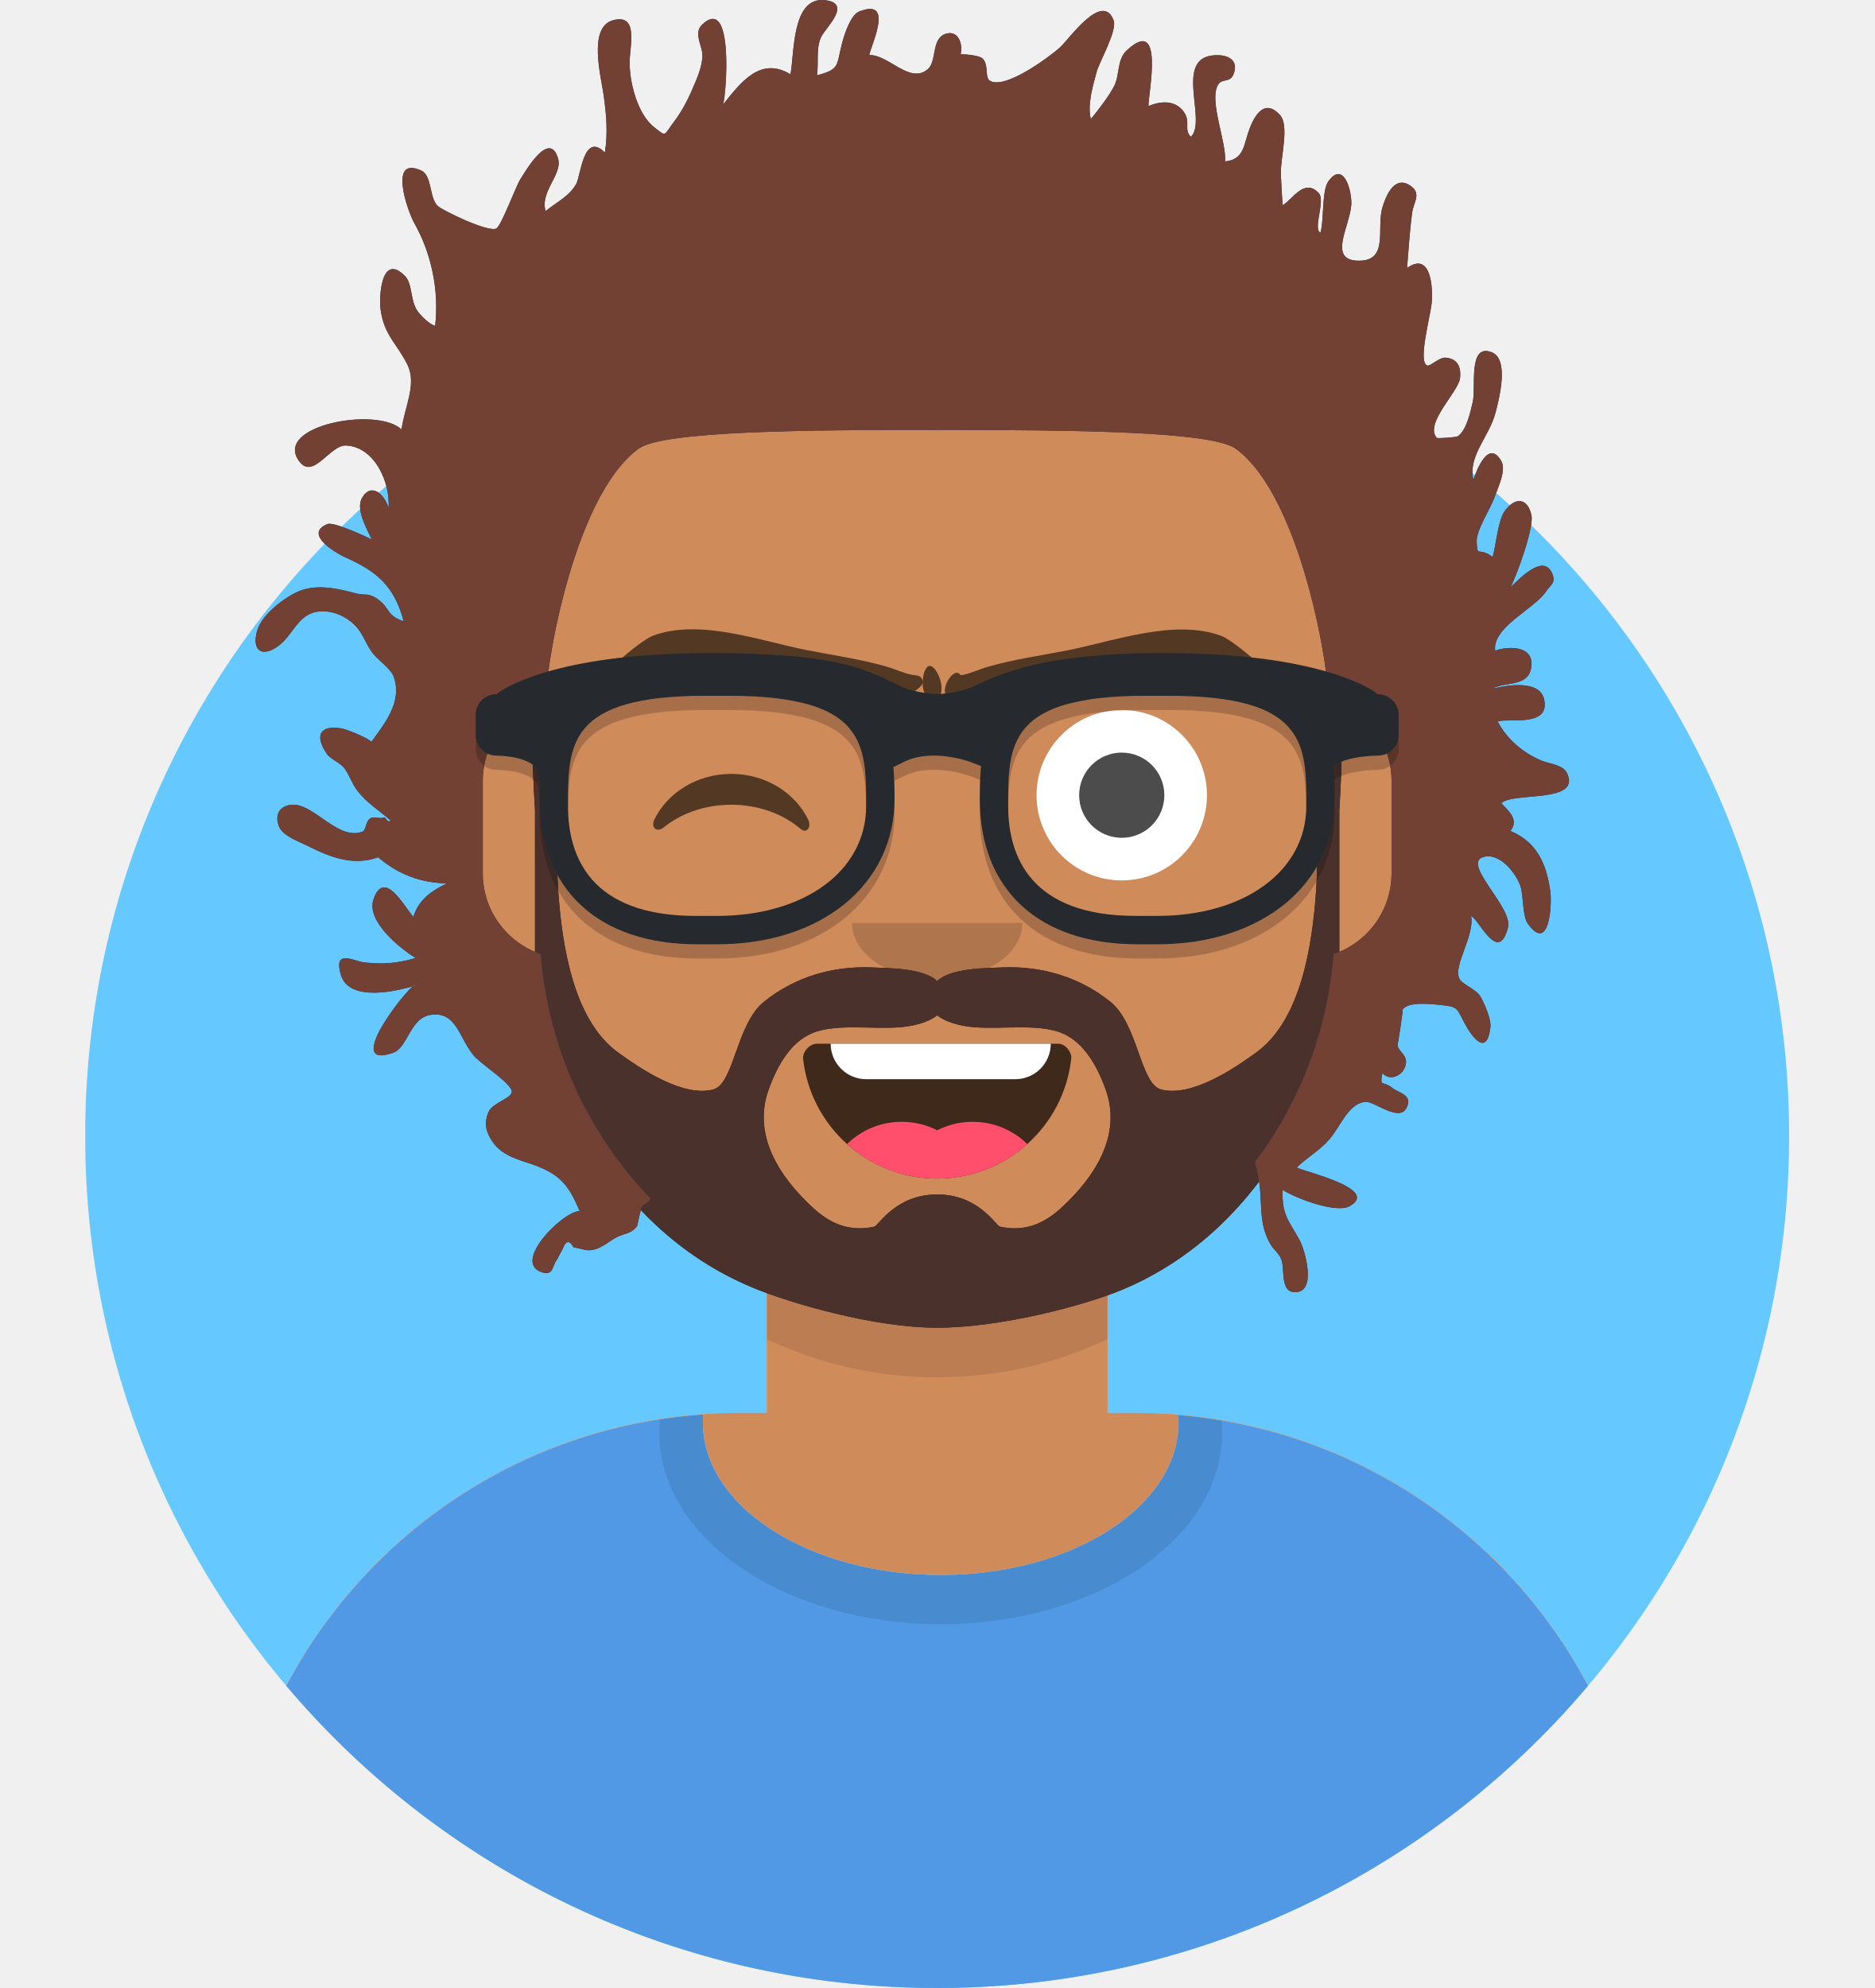
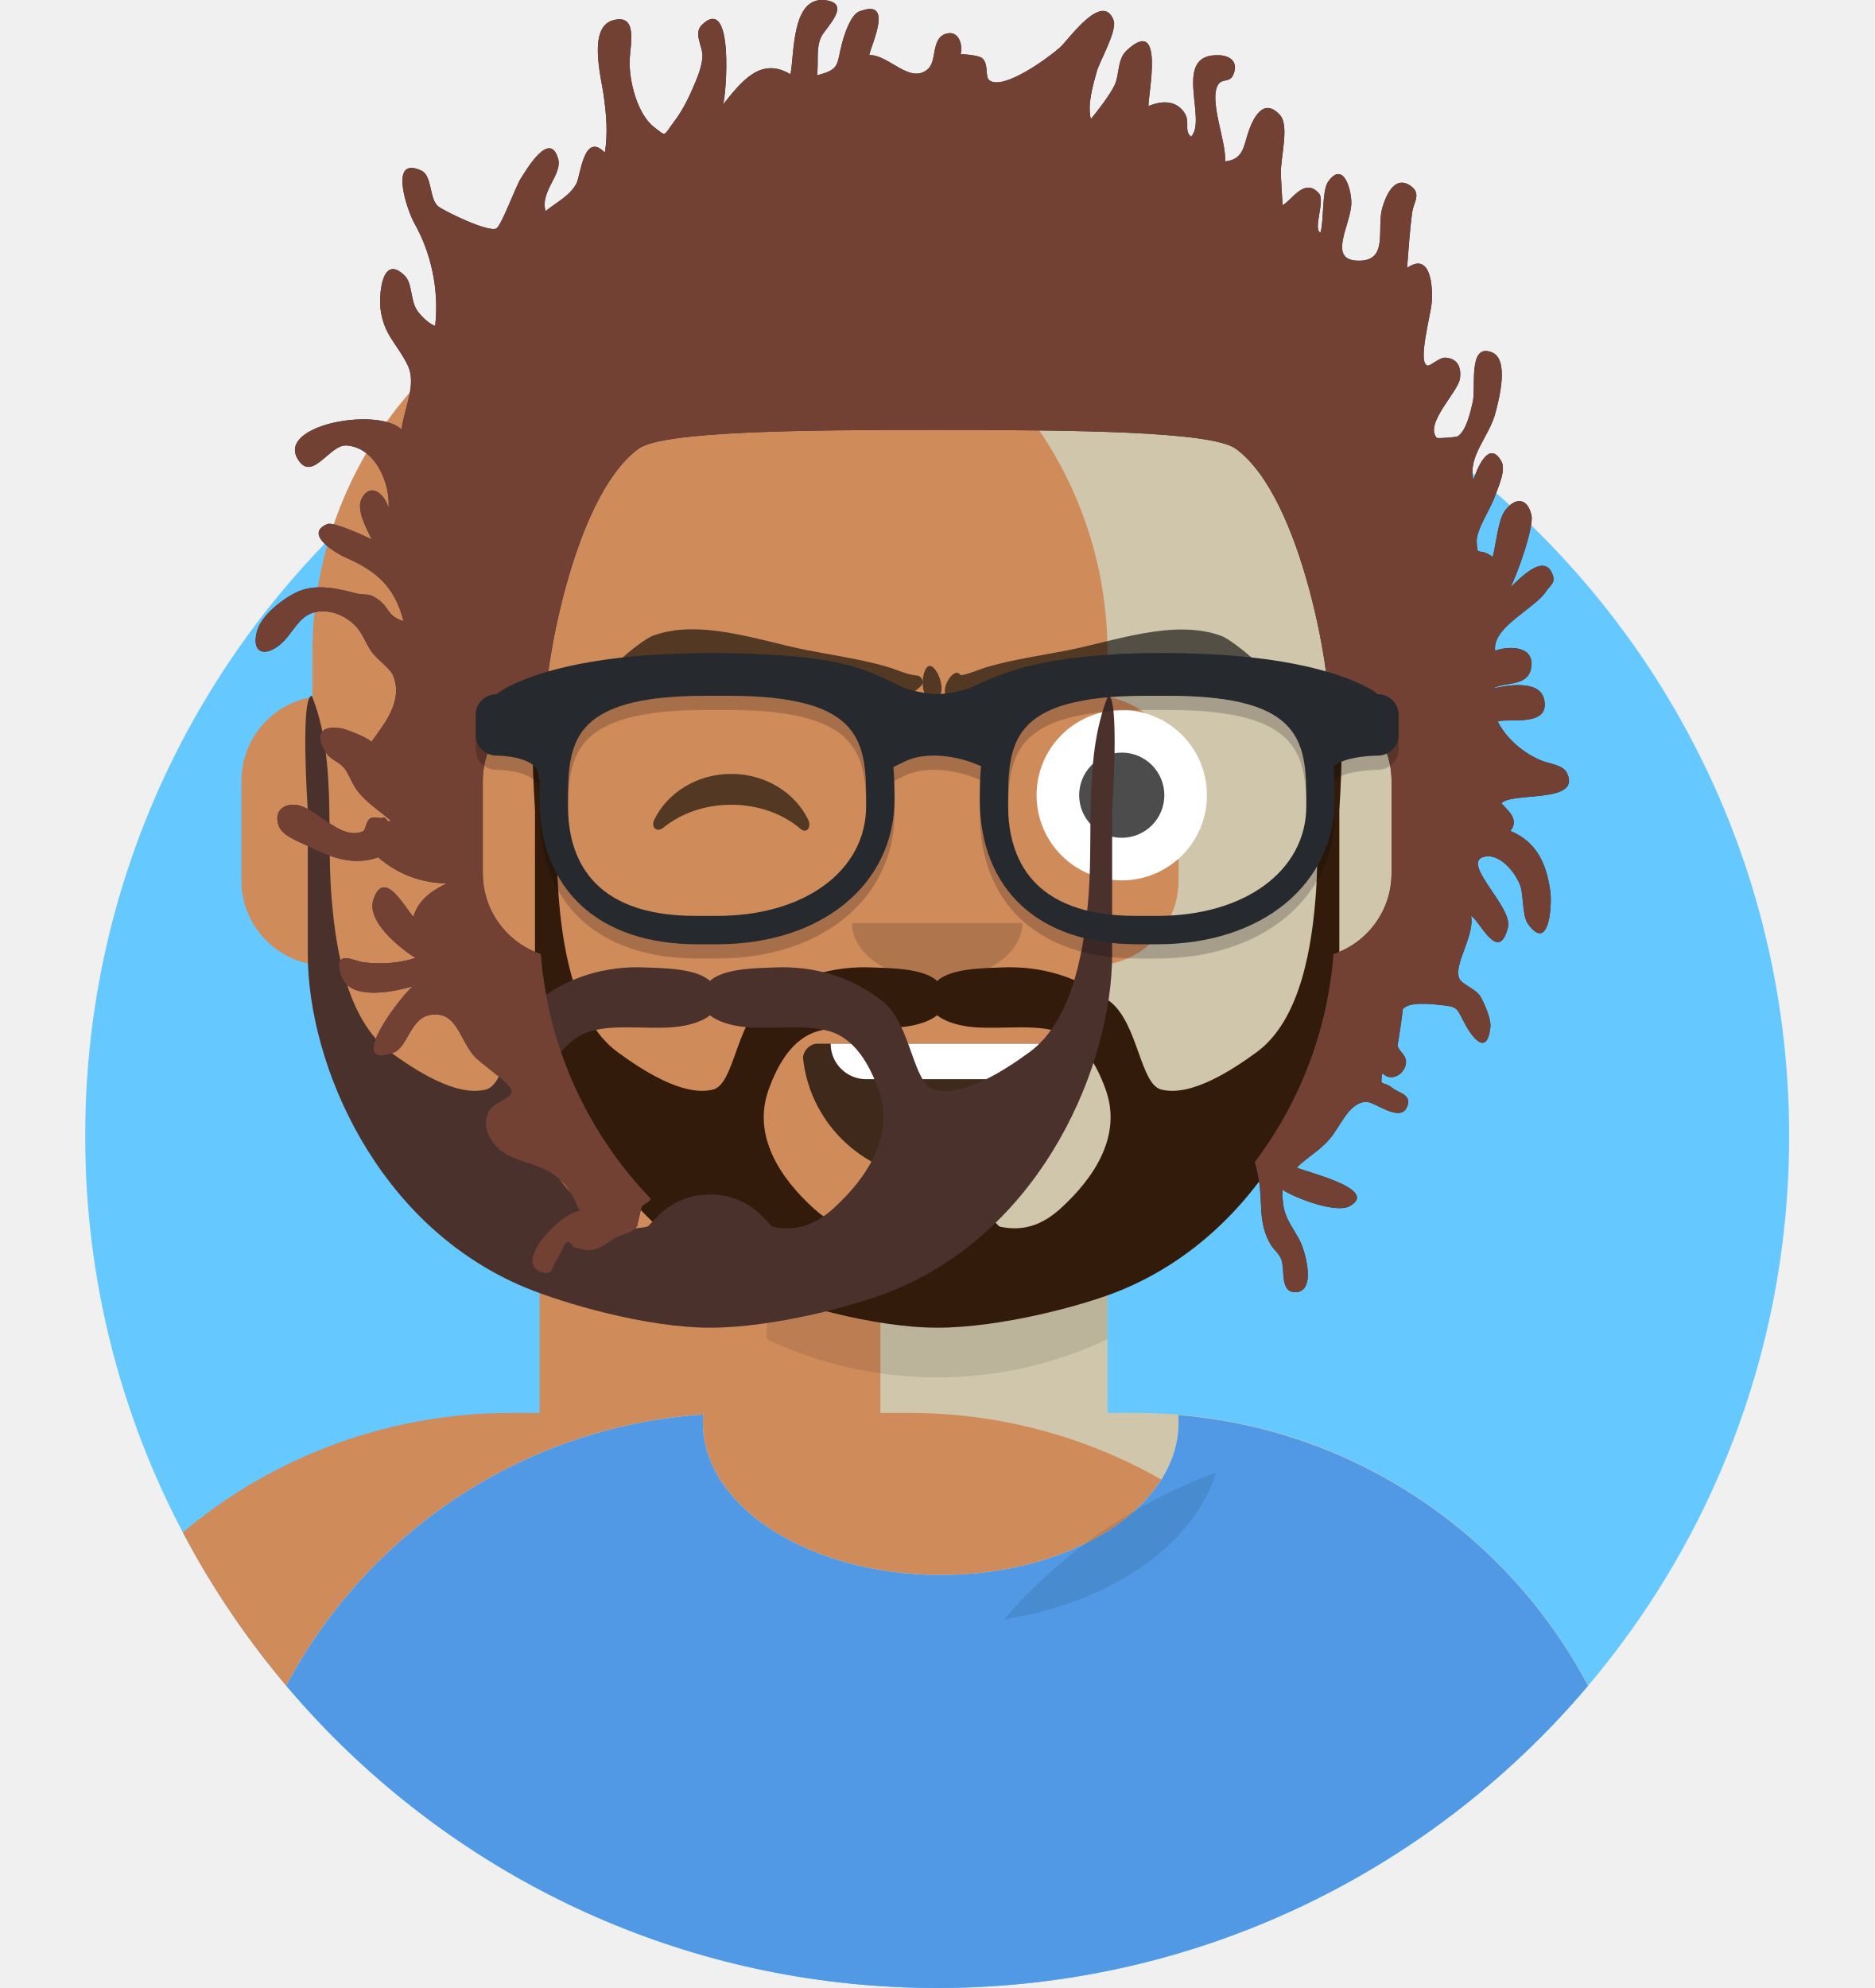
- <svg xmlns="http://www.w3.org/2000/svg" xmlns:xlink="http://www.w3.org/1999/xlink" width="264" height="280">
+ <svg xmlns="http://www.w3.org/2000/svg" xmlns:xlink="http://www.w3.org/1999/xlink" width="264" height="280" viewBox="0 0 264 280">
  <defs>
+     <circle id="a" cx="120" cy="120" r="120" />
    <path d="M12 160c0 66.274 53.726 120 120 120s120-53.726 120-120h12V0H0v160h12z" id="c" />
    <path d="M124 144.611V163h4c39.765 0 72 32.235 72 72v9H0v-9c0-39.765 32.235-72 72-72h4v-18.389c-17.237-8.189-29.628-24.924-31.695-44.73C38.48 99.058 34 94.052 34 88V74c0-5.946 4.325-10.882 10-11.834V56c0-30.928 25.072-56 56-56s56 25.072 56 56v6.166c5.675.952 10 5.888 10 11.834v14c0 6.052-4.48 11.058-10.305 11.881-2.067 19.806-14.458 36.541-31.695 44.73z" id="e" />
-     <circle id="a" cx="120" cy="120" r="120" />
  </defs>
  <g fill="none" fill-rule="evenodd">
    <g transform="translate(12 40)">
      <mask id="b" fill="#fff">
        <use xlink:href="#a" />
      </mask>
      <use fill="#E6E6E6" xlink:href="#a" />
-       <g mask="url(#b)" fill="#65C9FF">
-         <path d="M0 0h240v240H0z" />
-       </g>
+       <path d="M0 0h240v240H0z" mask="url(#b)" fill="#65C9FF" />
    </g>
    <mask id="d" fill="#fff">
      <use xlink:href="#c" />
    </mask>
    <g mask="url(#d)">
      <g transform="translate(32 36)">
        <mask id="f" fill="#fff">
          <use xlink:href="#e" />
        </mask>
        <use fill="#D0C6AC" xlink:href="#e" />
-         <g mask="url(#f)" fill="#D08B5B">
-           <path d="M-32 0h264v244H-32z" />
-         </g>
+         <path d="M0 0h264v244H0z" transform="translate(-32)" mask="url(#f)" fill="#D08B5B" />
        <path d="M156 79v23c0 30.928-25.072 56-56 56s-56-25.072-56-56V79v15c0 30.928 25.072 56 56 56s56-25.072 56-56V79z" fill-opacity=".1" fill="#000" mask="url(#f)" />
      </g>
      <g transform="translate(0 170)">
        <defs>
          <path d="M165.96 29.295c36.976 3.03 66.04 34 66.04 71.757V110H32v-8.948c0-38.1 29.592-69.287 67.045-71.832-.03.373-.045.75-.045 1.128 0 11.863 14.998 21.48 33.5 21.48 18.502 0 33.5-9.617 33.5-21.48 0-.353-.013-.704-.04-1.053z" id="g" />
        </defs>
        <mask id="h" fill="#fff">
          <use xlink:href="#g" />
        </mask>
        <use fill="#E6E6E6" xlink:href="#g" />
-         <g mask="url(#h)" fill="#5199E4">
-           <path d="M0 0h264v110H0z" />
-         </g>
-         <g opacity=".6" mask="url(#h)" fill-opacity=".16" fill="#000">
-           <ellipse cx="40.5" cy="27.848" rx="39.635" ry="26.914" transform="translate(92 4)" />
-         </g>
+         <path d="M0 0h264v110H0z" mask="url(#h)" fill="#5199E4" />
+         <ellipse cx="40.5" cy="27.848" rx="39.635" ry="26.914" transform="translate(92 4)" opacity=".6" mask="url(#h)" fill-opacity=".16" fill="#000" />
      </g>
      <g fill="#000">
        <g transform="translate(78 134)">
          <defs>
            <path d="M35.118 15.128C36.176 24.62 44.226 32 54 32c9.804 0 17.874-7.426 18.892-16.96.082-.767-.775-2.04-1.85-2.04H37.088c-1.08 0-2.075 1.178-1.97 2.128z" id="i" />
          </defs>
          <mask id="j" fill="#fff">
            <use xlink:href="#i" />
          </mask>
          <use fill-opacity=".7" xlink:href="#i" />
          <rect fill="#FFF" mask="url(#j)" x="39" y="2" width="31" height="16" rx="5" />
-           <g mask="url(#j)" fill="#FF4F6D">
-             <g transform="translate(38 24)">
-               <circle cx="11" cy="11" r="11" />
-               <circle cx="21" cy="11" r="11" />
-             </g>
+           <g transform="translate(38 24)" mask="url(#j)" fill="#FF4F6D">
+             <circle cx="11" cy="11" r="11" />
+             <circle cx="21" cy="11" r="11" />
          </g>
        </g>
        <path d="M120 130c0 4.418 5.373 8 12 8s12-3.582 12-8" fill-opacity=".16" />
        <g transform="translate(76 90)">
          <circle fill="#FFF" cx="82" cy="22" r="12" />
          <circle fill-opacity=".7" cx="82" cy="22" r="6" />
          <path d="M16.16 25.447C18.007 21.65 22.164 19 26.998 19c4.816 0 8.961 2.63 10.817 6.407.552 1.122-.233 2.04-1.024 1.36-2.451-2.107-5.932-3.423-9.793-3.423-3.74 0-7.124 1.235-9.56 3.228-.891.728-1.818-.014-1.278-1.125z" fill-opacity=".6" />
        </g>
        <g fill-opacity=".6">
-           <path d="M132.997 94.82c0-.003 0-.003 0 0m2.559 2.805c1.892 1.101 4.717 1.734 6.315 1.94 6.277.807 12.266-1.535 18.386-2.68 5.432-1.015 11.625-1.925 16.73.91.13.072 1.162.667 1.707 1.184a.809.809 0 001.291-.224c1.325-2.726-6.402-8.594-7.865-9.153-6.627-2.528-15.176.704-21.796 2.001-3.717.728-7.462 1.252-11.115 2.29-1.31.373-2.58 1.007-3.862 1.218-.162-.224-.362-.36-.588-.352-1.17.04-2.796 3.557-.56 3.676.7.038 1.13-.312 1.357-.81z" />
-           <path d="M131.003 94.79c.001-.003.001-.003 0 0m-39.122-5.218c6.626-2.528 15.176.705 21.796 2.001 3.716.729 7.461 1.253 11.114 2.291 1.47.418 2.887 1.165 4.33 1.274.7.053 1.106.903.635 1.435-1.545 1.74-5.586 2.7-7.626 2.962-6.278.807-12.267-1.534-18.387-2.679-5.432-1.016-11.624-1.925-16.73.91-.13.071-1.161.666-1.707 1.184a.809.809 0 01-1.29-.224c-1.326-2.727 6.401-8.594 7.865-9.154zm39.092 4.217c1.17.041 2.762 4.5.525 4.674-2.237.173-1.696-4.715-.525-4.674z" />
+           <path d="M132.997 94.82c0-.003 0-.003 0 0m2.559 2.805c1.892 1.101 4.717 1.734 6.315 1.94 6.277.807 12.266-1.535 18.386-2.68 5.432-1.015 11.625-1.925 16.73.91.13.072 1.162.667 1.707 1.184a.809.809 0 0 0 1.291-.224c1.325-2.726-6.402-8.594-7.865-9.153-6.627-2.528-15.176.704-21.796 2.001-3.717.728-7.462 1.252-11.115 2.29-1.31.373-2.58 1.007-3.862 1.218-.162-.224-.362-.36-.588-.352-1.17.04-2.796 3.557-.56 3.676.7.038 1.13-.312 1.357-.81z" />
+           <path d="M131.003 94.79c.001-.003.001-.003 0 0m-39.122-5.218c6.626-2.528 15.176.705 21.796 2.001 3.716.729 7.461 1.253 11.114 2.291 1.47.418 2.887 1.165 4.33 1.274.7.053 1.106.903.635 1.435-1.545 1.74-5.586 2.7-7.626 2.962-6.278.807-12.267-1.534-18.387-2.679-5.432-1.016-11.624-1.925-16.73.91-.13.071-1.161.666-1.707 1.184a.809.809 0 0 1-1.29-.224c-1.326-2.727 6.401-8.594 7.865-9.154zm39.092 4.217c1.17.041 2.762 4.5.525 4.674-2.237.173-1.696-4.715-.525-4.674z" />
        </g>
      </g>
      <defs>
        <path id="k" d="M0 0h264v280H0z" />
-         <path d="M153.503 98.874C157.9 100.654 161 104.965 161 110v13c0 5.288-3.42 9.776-8.168 11.375a55.713 55.713 0 01-11.076 29.29c.209.807.41 1.625.556 2.503.55 3.327-.12 6.093 1.645 9.093.457.78 1.183 1.247 1.522 2.144.533 1.415-.232 4.594 1.95 4.595 3.106 0 1.374-5.966.596-7.384-1.525-2.772-2.462-3.45-2.383-7.044 1.745 1.16 7.53 3.376 9.448 2.316 4.432-2.448-6.662-4.936-7.438-5.453 1.704-1.666 3.656-2.55 5.197-4.746 1.26-1.793 2.406-4.397 4.55-4.501 1.186-.058 4.657 2.884 5.71.866.964-1.85-1.115-2.122-1.928-2.777-1.502-1.21-1.84-.006-1.474-2.134 1.085 1.165 2.789.429 3.244-1.015.49-1.559-1.127-2.024-1.097-3.014-.012.387.834-5.115.7-4.938.86-1.135 3.908-.784 5.413-.62 2.296.248 2.164.317 3.255 2.436.882 1.715 3.198 5.178 3.707.641.121-1.085-.869-3.404-1.45-4.338-.627-1.007-2.517-1.643-2.912-2.427-.944-1.87 2.165-6.034 1.639-8.854 1.093.418 3.857 6.927 5.198 1.599.707-2.8-6.505-8.945-3.514-9.894 2.289-.726 4.612 2.225 5.25 4.044.473 1.348.26 4.238 1.068 5.353 3.036 4.203 3.41-2.74 3.157-4.572-.559-4.026-1.984-6.988-5.623-8.51 1.295-1.607-.345-2.887-1.275-3.893 1.528-1.657 11.437.104 9.208-4.327-.538-1.072-2.481-1.262-3.467-1.655-2.49-.992-4.985-3.01-6.257-5.562 1.841-.46 7.28.798 6.565-2.996-.563-2.982-5.403-2.067-7.278-1.61 1.692-1.016 4.973-.174 5.434-2.941.531-3.183-3.288-3.076-5.08-2.402-.422-3.358 5.53-5.83 7.213-8.4.568-.867 1.47-1.164.746-2.633-1.306-2.643-4.68 1.086-5.792 2.09.876-1.628 3.32-8.403 2.95-10.122-.546-2.526-2.353-2.615-3.79-.568-.93 1.33-1.19 4.703-1.68 6.427-2.04-1.537-2.143.246-2.248-2.191-.068-1.58 2.002-4.701 2.532-6.248.456-1.329 1.668-3.76.943-5.046-1.776-3.143-3.473 1.172-3.94 2.652-.789-3.411 2.214-6.057 3.103-9.431.541-2.048 1.976-7.578-.51-8.561-3.394-1.341-2.2 4.956-2.678 7-.365 1.559-.922 4.077-2.139 4.845-.176.111-2.82.343-2.948.193-1.734-2.021 3.038-6.447 3.284-8.351.223-1.73-.44-2.825-2.061-2.929-.81-.051-2.12 1.2-2.495 1.119-1.48-.322.447-7.089.587-8.967.15-2.003-.094-7.172-3.483-4.785.227-2.697.364-5.236.734-7.891.195-1.4 1.398-2.645-.374-3.767-2.156-1.365-3.35 1.492-3.842 3.168-.846 2.885.9 7.375-3.158 7.466-4.665.106-1.444-4.73-1.215-7.868.128-1.74-1.012-6.421-3.262-3.263-.896 1.259-.587 5.694-1.084 7.183-1.106-.493.733-4.515-.23-5.564-2.06-2.247-3.788 1.026-5.099 1.692-.086-1.445-.187-2.891-.248-4.338-.093-2.2 1.255-6.83-.113-8.347-2.337-2.59-3.823.431-4.506 2.523-.613 1.884-.697 3.744-3.233 4 .208-2.717-2.258-8.436-1.035-10.727.553-1.035 1.679-.301 2.179-1.46.821-1.902-.524-2.71-1.986-2.771-6.792-.286-1.562 9.134-3.969 11.491-1.099-1.04.072-2.113-1.065-3.596-1.223-1.595-3.173-1.46-4.918-.738-.056-1.613 2.364-12.92-3.08-7.817-1.352 1.271-.974 3.393-1.693 4.886-.696 1.445-2.39 3.598-3.341 4.771-.51-2.067.272-4.63.82-6.666.38-1.415 2.931-5.805 2.387-7.244-1.58-4.167-6.323 2.72-7.572 3.832-1.582 1.41-7.88 6.045-9.901 4.64-.701-.487-.07-2.29-1.027-3.128-.47-.41-2.477-.6-3.05-.548.358-1.494-.346-3.427-2.055-2.91-2.149.65-1.219 3.838-2.58 5.002-2.53 2.164-5.535-2.112-8.245-1.992.414-1.755 3.485-8.062-1.399-6.144-1.246.49-2.13 3.351-2.44 4.54-.792 3.036-.222 3.593-3.509 4.45.257-1.76-.2-3.948.649-5.521.696-1.289 4.305-4.645.462-5.063-4.74-.516-4.274 7.672-4.855 10.44-4.206-2.549-6.974 1.098-9.48 4.252.447-1.419 1.553-15.557-2.965-11.237-1.292 1.237.138 3.066.05 4.478-.078 1.28-.5 2.422-.995 3.618-.796 1.921-1.72 3.887-2.974 5.524-1.573 2.059-1.015 2.22-2.82.823-2.425-1.873-3.577-6.624-3.457-9.525.09-2.16 1.196-6.548-2.384-5.531-3.507.996-1.649 7.974-1.296 10.453.381 2.687.635 5.436.183 8.173-2.984-3.05-3.42 3.302-4.017 4.385-.98 1.777-2.868 2.647-4.335 3.86-.8-2.794 2.405-5.157 1.77-7.38-1.194-4.165-4.571 1.716-5.313 2.87-.619.963-2.635 6.442-3.365 6.933-1.023.69-7.605-2.527-8.27-3.14-1.223-1.125-.778-4.272-2.316-4.99-4.72-2.197-1.932 5.735-1.005 7.375 2.419 4.284 3.516 9.456 2.949 14.504-.858-.302-1.915-1.312-2.468-2.077-1.076-1.49-.685-3.865-1.808-4.987-3.288-3.28-3.673 2.878-3.406 4.791.5 3.588 2.291 4.75 3.778 7.734 1.368 2.75-.445 6.069-.828 9.125-3.429-3.3-18.195-.543-14.396 4.502 1.978 2.633 4.318-2.377 6.598-2.25 4.083.225 6.235 5.295 5.967 8.846-.497-1.898-2.422-3.761-3.746-1.444-.897 1.573.635 4.26 1.374 5.823-.906-.444-5.372-2.52-6.246-2.161-3.44 1.414 1.3 4.151 2.537 4.698 4.224 1.868 6.887 3.92 8.2 8.992-2.367-.757-1.955-1.878-3.552-3.043-1.466-1.07-1.74-.518-3.09-.868-2.362-.611-5.441-1.427-8.11-.318-1.97.819-5.287 3.31-5.906 5.65-.757 2.874.844 3.606 2.904 2.143 2.45-1.739 2.897-5.105 6.583-4.96 1.769.068 3.52.995 4.64 2.325.835.993 1.323 2.43 2.12 3.495.703.94 2.564 2.259 2.957 3.254 1.418 3.595-1.276 6.795-3.083 9.314-.419-.554-3.477-1.758-4.11-1.878-2.94-.561-4.037.798-2.199 3.512.58.856 1.798 1.216 2.436 1.994.711.87 1.112 2.2 1.818 3.144 1.393 1.863 3.115 2.822 4.778 4.322-.613.41-.546-.624-1.102-.41-.404.156-1.107-.155-1.617.014-.828.275-.718 1.717-1.248 1.929-3.299 1.314-6.627-3.615-9.586-3.775-1.614-.088-2.975.994-2.2 3.022.538 1.412 2.87 2.178 4.036 2.767 3.246 1.644 6.478 2.868 9.948 1.607 2.797 2.438 6.159 3.64 9.674 3.675-2.011.998-4 2.235-4.702 4.721-1.189-1.23-4.108-6.952-5.633-2.462-1.045 3.087 3.723 6.871 5.92 8.262-2.555.755-4.677.907-7.277.607-1.357-.156-4.337-1.974-3.238 1.748 1.182 4.016 8.24 2.21 10.48 1.516.083-1.198-10.77 12.108-3.158 9.489 2.176-.748 2.385-5 5.418-5.373 3.503-.43 3.855 3.077 5.882 5.646 1.01 1.282 5.67 4.165 5.449 5.265-.191.952-2.75 1.496-3.293 2.828-.633 1.55-.347 2.746.532 4.078 1.538 2.333 4.36 2.691 6.592 3.604 3.164 1.295 4.31 2.867 5.73 6.217-2.502.12-9.62 7.36-5.258 8.648 1.625.48 1.372-.966 2.049-1.765.273-.516.547-1.03.821-1.545.458-1.198.965-1.271 1.52-.22.123-.031 1.61.388 1.947.409 1.708.105 2.85-1.192 4.266-1.893 1.023-.506 2.024-.418 2.795-1.586-.089.135.554-2.51.565-2.536.276-.637.985-.547 1.31-1.234-8.749-9.085-14.457-21.119-15.489-34.464C36.42 132.776 33 128.288 33 123v-13c0-5.035 3.1-9.345 7.497-11.126.531.374 1.27 0 1.503-.842-.463-1.506 3.296-27.854 13-34.876 3.618-2.438 23.008-2.619 42.313-2.606 19.096.014 38.108.195 41.687 2.606 9.704 7.022 13.463 33.37 13 34.876.233.843.972 1.216 1.503.842z" id="o" />
+         <path d="M153.503 98.874C157.9 100.654 161 104.965 161 110v13c0 5.288-3.42 9.776-8.168 11.375a55.713 55.713 0 0 1-11.076 29.29c.209.807.41 1.625.556 2.503.55 3.327-.12 6.093 1.645 9.093.457.78 1.183 1.247 1.522 2.144.533 1.415-.232 4.594 1.95 4.595 3.106 0 1.374-5.966.596-7.384-1.525-2.772-2.462-3.45-2.383-7.044 1.745 1.16 7.53 3.376 9.448 2.316 4.432-2.448-6.662-4.936-7.438-5.453 1.704-1.666 3.656-2.55 5.197-4.746 1.26-1.793 2.406-4.397 4.55-4.501 1.186-.058 4.657 2.884 5.71.866.964-1.85-1.115-2.122-1.928-2.777-1.502-1.21-1.84-.006-1.474-2.134 1.085 1.165 2.789.429 3.244-1.015.49-1.559-1.127-2.024-1.097-3.014-.012.387.834-5.115.7-4.938.86-1.135 3.908-.784 5.413-.62 2.296.248 2.164.317 3.255 2.436.882 1.715 3.198 5.178 3.707.641.121-1.085-.869-3.404-1.45-4.338-.627-1.007-2.517-1.643-2.912-2.427-.944-1.87 2.165-6.034 1.639-8.854 1.093.418 3.857 6.927 5.198 1.599.707-2.8-6.505-8.945-3.514-9.894 2.289-.726 4.612 2.225 5.25 4.044.473 1.348.26 4.238 1.068 5.353 3.036 4.203 3.41-2.74 3.157-4.572-.559-4.026-1.984-6.988-5.623-8.51 1.295-1.607-.345-2.887-1.275-3.893 1.528-1.657 11.437.104 9.208-4.327-.538-1.072-2.481-1.262-3.467-1.655-2.49-.992-4.985-3.01-6.257-5.562 1.841-.46 7.28.798 6.565-2.996-.563-2.982-5.403-2.067-7.278-1.61 1.692-1.016 4.973-.174 5.434-2.941.531-3.183-3.288-3.076-5.08-2.402-.422-3.358 5.53-5.83 7.213-8.4.568-.867 1.47-1.164.746-2.633-1.306-2.643-4.68 1.086-5.792 2.09.876-1.628 3.32-8.403 2.95-10.122-.546-2.526-2.353-2.615-3.79-.568-.93 1.33-1.19 4.703-1.68 6.427-2.04-1.537-2.143.246-2.248-2.191-.068-1.58 2.002-4.701 2.532-6.248.456-1.329 1.668-3.76.943-5.046-1.776-3.143-3.473 1.172-3.94 2.652-.789-3.411 2.214-6.057 3.103-9.431.541-2.048 1.976-7.578-.51-8.561-3.394-1.341-2.2 4.956-2.678 7-.365 1.559-.922 4.077-2.139 4.845-.176.111-2.82.343-2.948.193-1.734-2.021 3.038-6.447 3.284-8.351.223-1.73-.44-2.825-2.061-2.929-.81-.051-2.12 1.2-2.495 1.119-1.48-.322.447-7.089.587-8.967.15-2.003-.094-7.172-3.483-4.785.227-2.697.364-5.236.734-7.891.195-1.4 1.398-2.645-.374-3.767-2.156-1.365-3.35 1.492-3.842 3.168-.846 2.885.9 7.375-3.158 7.466-4.665.106-1.444-4.73-1.215-7.868.128-1.74-1.012-6.421-3.262-3.263-.896 1.259-.587 5.694-1.084 7.183-1.106-.493.733-4.515-.23-5.564-2.06-2.247-3.788 1.026-5.099 1.692-.086-1.445-.187-2.891-.248-4.338-.093-2.2 1.255-6.83-.113-8.347-2.337-2.59-3.823.431-4.506 2.523-.613 1.884-.697 3.744-3.233 4 .208-2.717-2.258-8.436-1.035-10.727.553-1.035 1.679-.301 2.179-1.46.821-1.902-.524-2.71-1.986-2.771-6.792-.286-1.562 9.134-3.969 11.491-1.099-1.04.072-2.113-1.065-3.596-1.223-1.595-3.173-1.46-4.918-.738-.056-1.613 2.364-12.92-3.08-7.817-1.352 1.271-.974 3.393-1.693 4.886-.696 1.445-2.39 3.598-3.341 4.771-.51-2.067.272-4.63.82-6.666.38-1.415 2.931-5.805 2.387-7.244-1.58-4.167-6.323 2.72-7.572 3.832-1.582 1.41-7.88 6.045-9.901 4.64-.701-.487-.07-2.29-1.027-3.128-.47-.41-2.477-.6-3.05-.548.358-1.494-.346-3.427-2.055-2.91-2.149.65-1.219 3.838-2.58 5.002-2.53 2.164-5.535-2.112-8.245-1.992.414-1.755 3.485-8.062-1.399-6.144-1.246.49-2.13 3.351-2.44 4.54-.792 3.036-.222 3.593-3.509 4.45.257-1.76-.2-3.948.649-5.521.696-1.289 4.305-4.645.462-5.063-4.74-.516-4.274 7.672-4.855 10.44-4.206-2.549-6.974 1.098-9.48 4.252.447-1.419 1.553-15.557-2.965-11.237-1.292 1.237.138 3.066.05 4.478-.078 1.28-.5 2.422-.995 3.618-.796 1.921-1.72 3.887-2.974 5.524-1.573 2.059-1.015 2.22-2.82.823-2.425-1.873-3.577-6.624-3.457-9.525.09-2.16 1.196-6.548-2.384-5.531-3.507.996-1.649 7.974-1.296 10.453.381 2.687.635 5.436.183 8.173-2.984-3.05-3.42 3.302-4.017 4.385-.98 1.777-2.868 2.647-4.335 3.86-.8-2.794 2.405-5.157 1.77-7.38-1.194-4.165-4.571 1.716-5.313 2.87-.619.963-2.635 6.442-3.365 6.933-1.023.69-7.605-2.527-8.27-3.14-1.223-1.125-.778-4.272-2.316-4.99-4.72-2.197-1.932 5.735-1.005 7.375 2.419 4.284 3.516 9.456 2.949 14.504-.858-.302-1.915-1.312-2.468-2.077-1.076-1.49-.685-3.865-1.808-4.987-3.288-3.28-3.673 2.878-3.406 4.791.5 3.588 2.291 4.75 3.778 7.734 1.368 2.75-.445 6.069-.828 9.125-3.429-3.3-18.195-.543-14.396 4.502 1.978 2.633 4.318-2.377 6.598-2.25 4.083.225 6.235 5.295 5.967 8.846-.497-1.898-2.422-3.761-3.746-1.444-.897 1.573.635 4.26 1.374 5.823-.906-.444-5.372-2.52-6.246-2.161-3.44 1.414 1.3 4.151 2.537 4.698 4.224 1.868 6.887 3.92 8.2 8.992-2.367-.757-1.955-1.878-3.552-3.043-1.466-1.07-1.74-.518-3.09-.868-2.362-.611-5.441-1.427-8.11-.318-1.97.819-5.287 3.31-5.906 5.65-.757 2.874.844 3.606 2.904 2.143 2.45-1.739 2.897-5.105 6.583-4.96 1.769.068 3.52.995 4.64 2.325.835.993 1.323 2.43 2.12 3.495.703.94 2.564 2.259 2.957 3.254 1.418 3.595-1.276 6.795-3.083 9.314-.419-.554-3.477-1.758-4.11-1.878-2.94-.561-4.037.798-2.199 3.512.58.856 1.798 1.216 2.436 1.994.711.87 1.112 2.2 1.818 3.144 1.393 1.863 3.115 2.822 4.778 4.322-.613.41-.546-.624-1.102-.41-.404.156-1.107-.155-1.617.014-.828.275-.718 1.717-1.248 1.929-3.299 1.314-6.627-3.615-9.586-3.775-1.614-.088-2.975.994-2.2 3.022.538 1.412 2.87 2.178 4.036 2.767 3.246 1.644 6.478 2.868 9.948 1.607 2.797 2.438 6.159 3.64 9.674 3.675-2.011.998-4 2.235-4.702 4.721-1.189-1.23-4.108-6.952-5.633-2.462-1.045 3.087 3.723 6.871 5.92 8.262-2.555.755-4.677.907-7.277.607-1.357-.156-4.337-1.974-3.238 1.748 1.182 4.016 8.24 2.21 10.48 1.516.083-1.198-10.77 12.108-3.158 9.489 2.176-.748 2.385-5 5.418-5.373 3.503-.43 3.855 3.077 5.882 5.646 1.01 1.282 5.67 4.165 5.449 5.265-.191.952-2.75 1.496-3.293 2.828-.633 1.55-.347 2.746.532 4.078 1.538 2.333 4.36 2.691 6.592 3.604 3.164 1.295 4.31 2.867 5.73 6.217-2.502.12-9.62 7.36-5.258 8.648 1.625.48 1.372-.966 2.049-1.765.273-.516.547-1.03.821-1.545.458-1.198.965-1.271 1.52-.22.123-.031 1.61.388 1.947.409 1.708.105 2.85-1.192 4.266-1.893 1.023-.506 2.024-.418 2.795-1.586-.089.135.554-2.51.565-2.536.276-.637.985-.547 1.31-1.234-8.749-9.085-14.457-21.119-15.489-34.464C36.42 132.776 33 128.288 33 123v-13c0-5.035 3.1-9.345 7.497-11.126.531.374 1.27 0 1.503-.842-.463-1.506 3.296-27.854 13-34.876 3.618-2.438 23.008-2.619 42.313-2.606 19.096.014 38.108.195 41.687 2.606 9.704 7.022 13.463 33.37 13 34.876.233.843.972 1.216 1.503.842z" id="o" />
      </defs>
      <mask id="l" fill="#fff">
        <use xlink:href="#k" />
      </mask>
      <g mask="url(#l)">
        <g transform="translate(48 72)">
          <defs>
            <path d="M101.428 98.169c-2.513 2.294-5.19 3.325-8.575 2.604-.582-.124-2.957-4.538-8.853-4.538-5.897 0-8.27 4.414-8.853 4.538-3.385.721-6.062-.31-8.576-2.604-4.725-4.313-8.654-10.26-6.293-16.75 1.23-3.382 3.232-7.095 6.873-8.173 3.887-1.15 9.346-.002 13.264-.788 1.27-.254 2.656-.707 3.585-1.458.929.75 2.316 1.204 3.585 1.458 3.918.786 9.376-.362 13.264.788 3.64 1.078 5.642 4.79 6.873 8.173 2.361 6.49-1.568 12.437-6.294 16.75M140.081 26c-3.41 8.4-2.093 18.858-2.724 27.676-.513 7.167-2.02 17.91-8.384 22.539-3.255 2.367-9.179 6.345-13.431 5.235-2.927-.764-3.24-9.16-7.087-12.303-4.363-3.565-9.812-5.131-15.306-4.89-2.37.105-7.165.08-9.15 1.903-1.983-1.823-6.777-1.798-9.148-1.902-5.494-.242-10.943 1.324-15.306 4.889-3.847 3.143-4.16 11.54-7.087 12.303-4.252 1.11-10.176-2.868-13.431-5.235-6.365-4.63-7.87-15.372-8.384-22.54-.63-8.817.686-19.275-2.724-27.675-1.66 0-.565 16.129-.565 16.129v20.356c.032 15.288 9.581 38.17 30.754 46.908C63.286 111.53 75.015 115 84 115s20.714-3.14 25.892-5.277c21.173-8.737 30.722-31.95 30.754-47.238V42.13S141.74 26 140.081 26" id="m" />
          </defs>
          <mask id="n" fill="#fff">
            <use xlink:href="#m" />
          </mask>
          <use fill="#331B0C" xlink:href="#m" />
-           <g mask="url(#n)" fill="#4A312C">
-             <path d="M-32 0h264v244H-32z" />
-           </g>
+           <path d="M0 0h264v244H0z" transform="translate(-32)" mask="url(#n)" fill="#4A312C" />
        </g>
        <g transform="translate(35)">
          <mask id="p" fill="#fff">
            <use xlink:href="#o" />
          </mask>
          <use fill="#2E3257" xlink:href="#o" />
-           <g mask="url(#p)" fill="#724133">
-             <path d="M0 0h264v280H0z" />
-           </g>
+           <path d="M0 0h264v280H0z" mask="url(#p)" fill="#724133" />
        </g>
        <g transform="translate(61 85)">
          <defs>
            <filter x="-.8%" y="-2.4%" width="101.5%" height="109.8%" filterUnits="objectBoundingBox" id="q">
              <feOffset dy="2" in="SourceAlpha" result="shadowOffsetOuter1" />
              <feColorMatrix values="0 0 0 0 0 0 0 0 0 0 0 0 0 0 0 0 0 0 0.2 0" in="shadowOffsetOuter1" result="shadowMatrixOuter1" />
              <feMerge>
                <feMergeNode in="shadowMatrixOuter1" />
                <feMergeNode in="SourceGraphic" />
              </feMerge>
            </filter>
          </defs>
          <g filter="url(#q)" transform="translate(6 7)" fill="#252C2F" fill-rule="nonzero">
            <path d="M34 41h-2.758C17.315 41 9 33.336 9 20.5 9 10.127 10.817 0 32.53 0h2.94C57.183 0 59 10.127 59 20.5 59 32.569 48.721 41 34 41zM32.385 6C13 6 13 12.841 13 21.502 13 28.572 16.116 37 30.97 37H34c12.365 0 21-6.373 21-15.498C55 12.84 55 6 35.615 6h-3.23zM96 41h-2.758C79.315 41 71 33.336 71 20.5 71 10.127 72.817 0 94.53 0h2.94C119.183 0 121 10.127 121 20.5 121 32.569 110.721 41 96 41zM94.385 6C75 6 75 12.841 75 21.502 75 28.572 78.12 37 92.97 37H96c12.365 0 21-6.373 21-15.498C117 12.84 117 6 97.615 6h-3.23z" />
-             <path d="M2.955 5.772C3.645 5.096 11.21 0 32.5 0c17.851 0 21.63 1.853 27.35 4.652l.419.207c.398.14 2.431.83 4.81.907a16.998 16.998 0 004.563-.869C76.17 1.722 82.562 0 97.5 0c21.29 0 28.854 5.096 29.545 5.772 1.634 0 2.955 1.29 2.955 2.885v2.886c0 1.596-1.32 2.886-2.955 2.886 0 0-6.901 0-6.901 2.886 0 2.885-1.962-4.176-1.962-5.772v-2.81c-3.603-1.38-10.054-3.947-20.682-3.947-11.842 0-17.739 2.1-22.798 4.185l.057.137-.003 1.986-2.217 5.35L69.8 15.36c-.244-.097-.772-.27-1.504-.451-2.04-.503-4.137-.656-5.992-.276-.68.14-1.312.35-1.891.633l-2.643 1.29-2.643-5.16.117-2.295.08-.195c-4.362-2.033-8.385-4.12-22.824-4.12-10.628 0-17.078 2.565-20.682 3.944v2.812c0 1.596-2.954 8.657-2.954 5.772 0-2.886-5.91-2.886-5.91-2.886-1.63 0-2.954-1.29-2.954-2.886V8.657c0-1.595 1.324-2.885 2.955-2.885z" />
+             <path d="M2.955 5.772C3.645 5.096 11.21 0 32.5 0c17.851 0 21.63 1.853 27.35 4.652l.419.207c.398.14 2.431.83 4.81.907a16.998 16.998 0 0 0 4.563-.869C76.17 1.722 82.562 0 97.5 0c21.29 0 28.854 5.096 29.545 5.772 1.634 0 2.955 1.29 2.955 2.885v2.886c0 1.596-1.32 2.886-2.955 2.886 0 0-6.901 0-6.901 2.886 0 2.885-1.962-4.176-1.962-5.772v-2.81c-3.603-1.38-10.054-3.947-20.682-3.947-11.842 0-17.739 2.1-22.798 4.185l.057.137-.003 1.986-2.217 5.35L69.8 15.36c-.244-.097-.772-.27-1.504-.451-2.04-.503-4.137-.656-5.992-.276-.68.14-1.312.35-1.891.633l-2.643 1.29-2.643-5.16.117-2.295.08-.195c-4.362-2.033-8.385-4.12-22.824-4.12-10.628 0-17.078 2.565-20.682 3.944v2.812c0 1.596-2.954 8.657-2.954 5.772 0-2.886-5.91-2.886-5.91-2.886-1.63 0-2.954-1.29-2.954-2.886V8.657c0-1.595 1.324-2.885 2.955-2.885z" />
          </g>
        </g>
      </g>
    </g>
  </g>
</svg>
